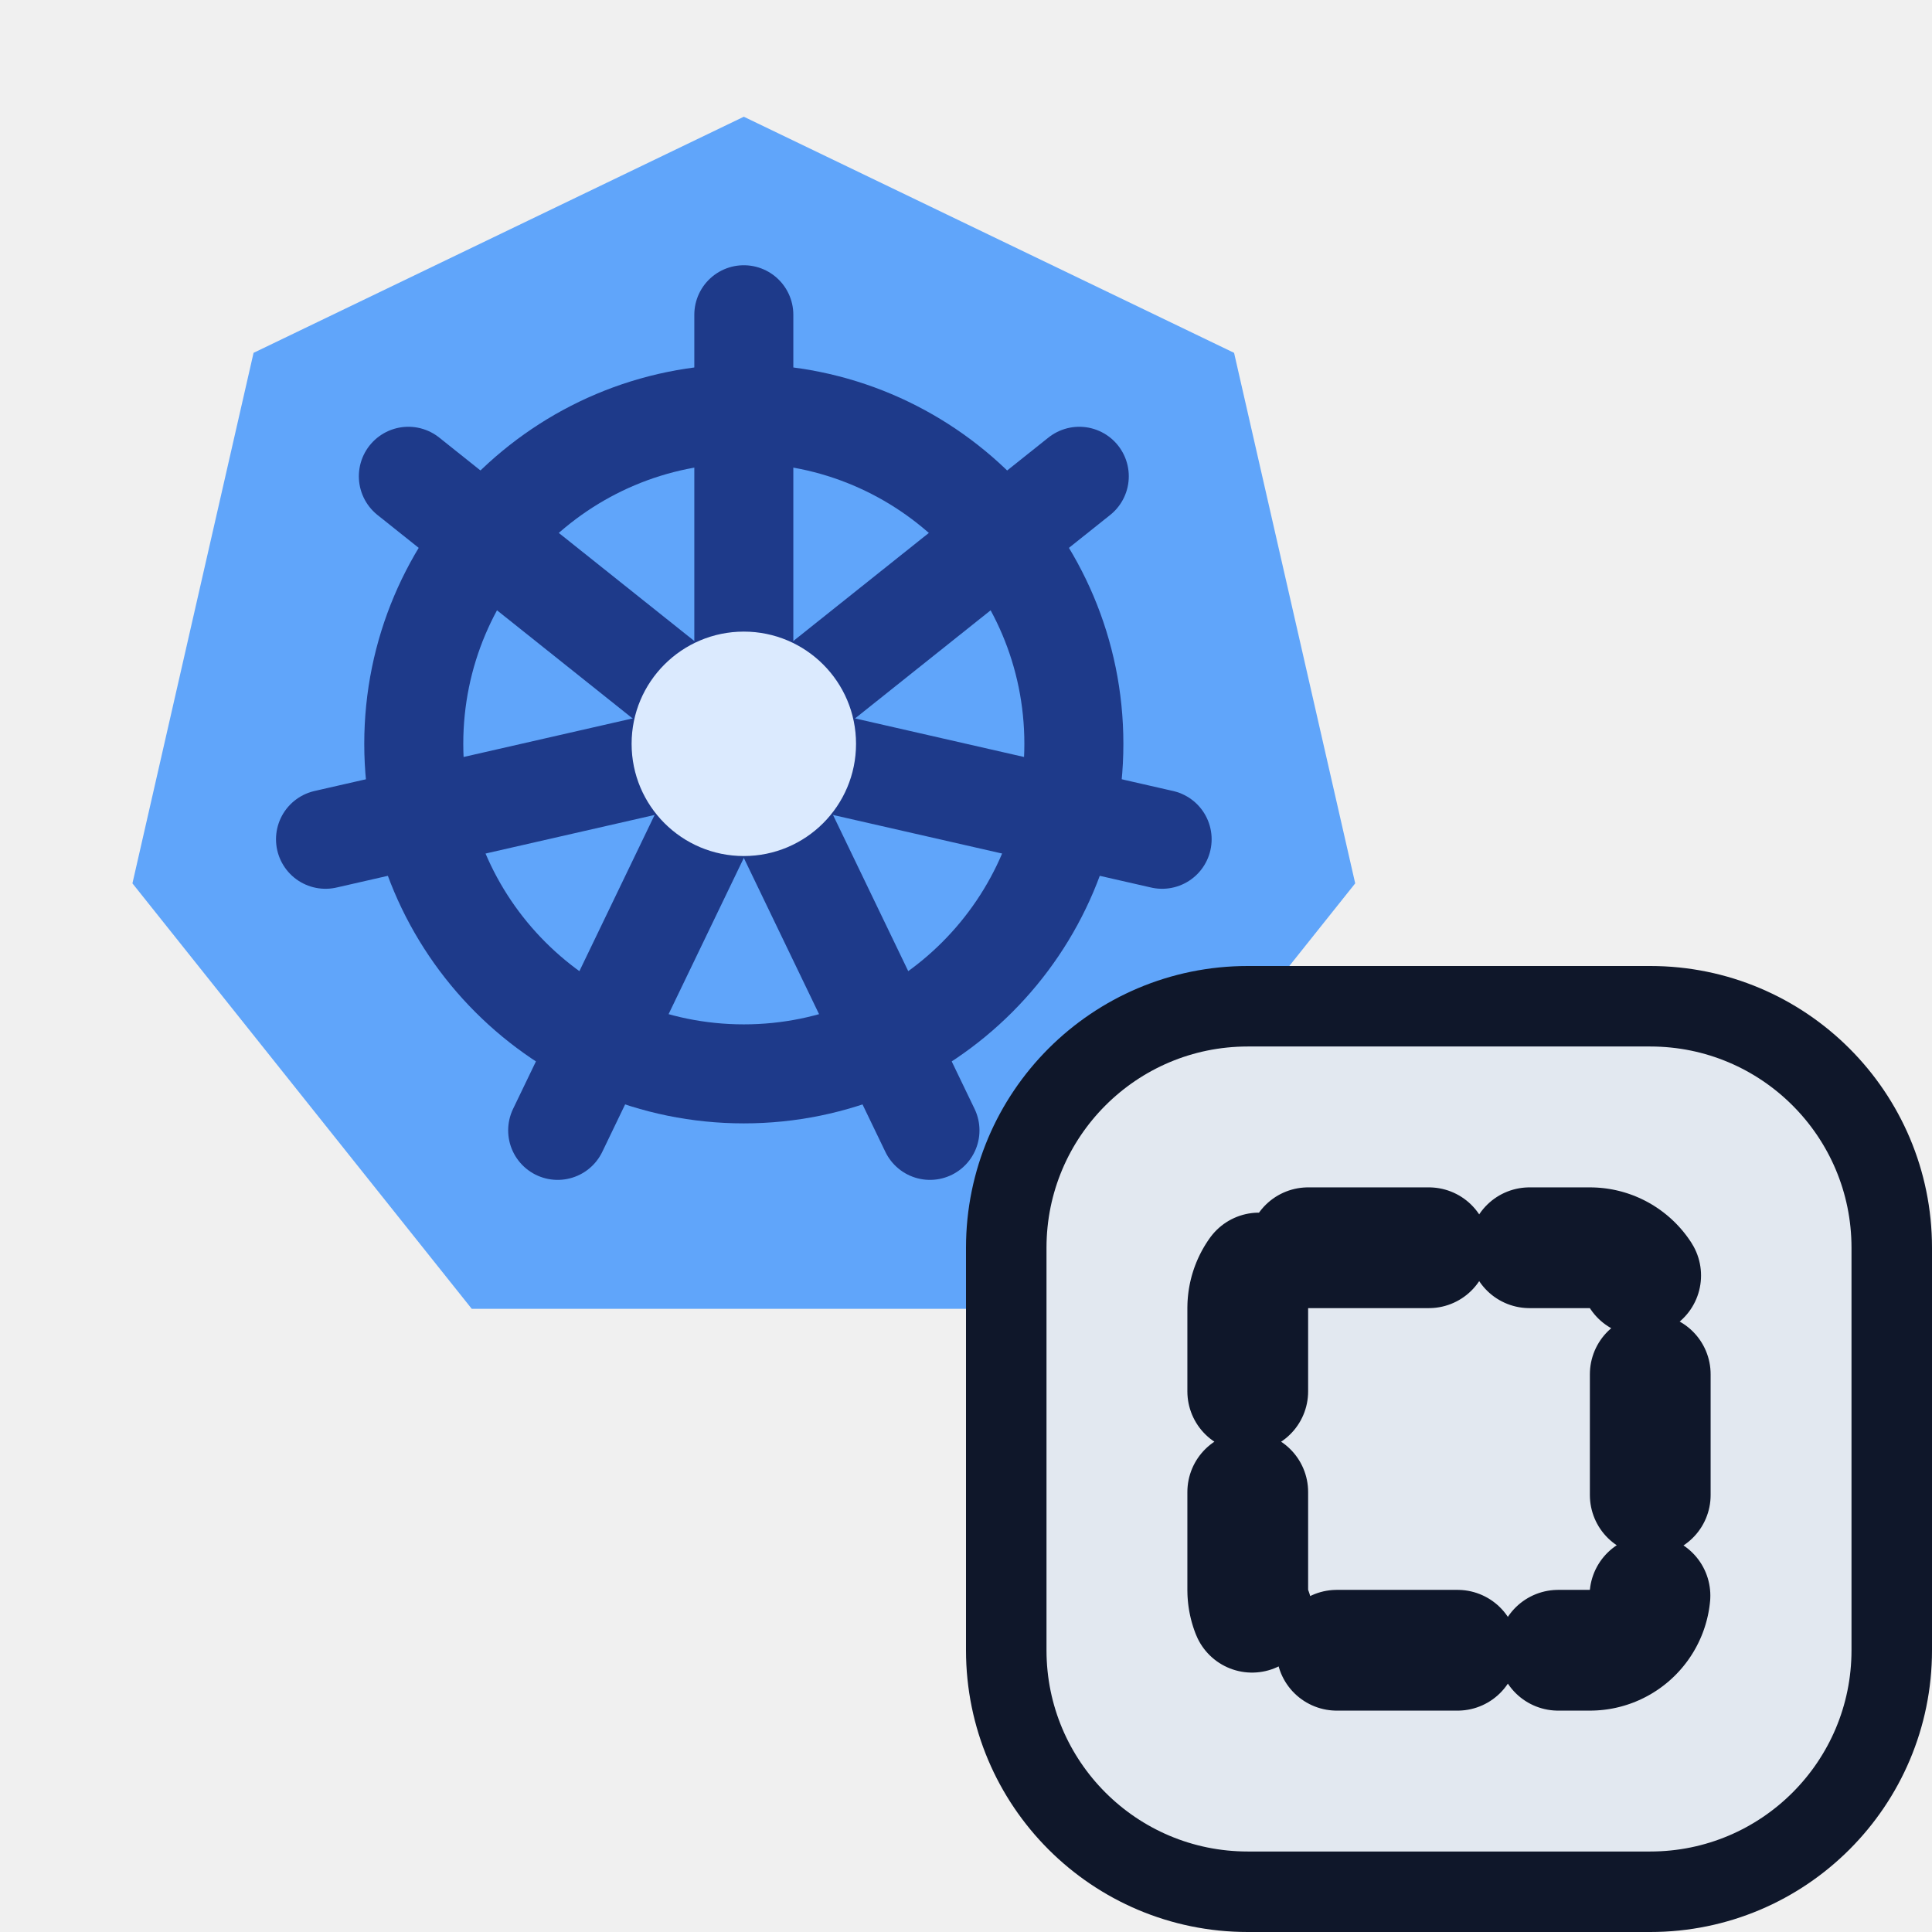
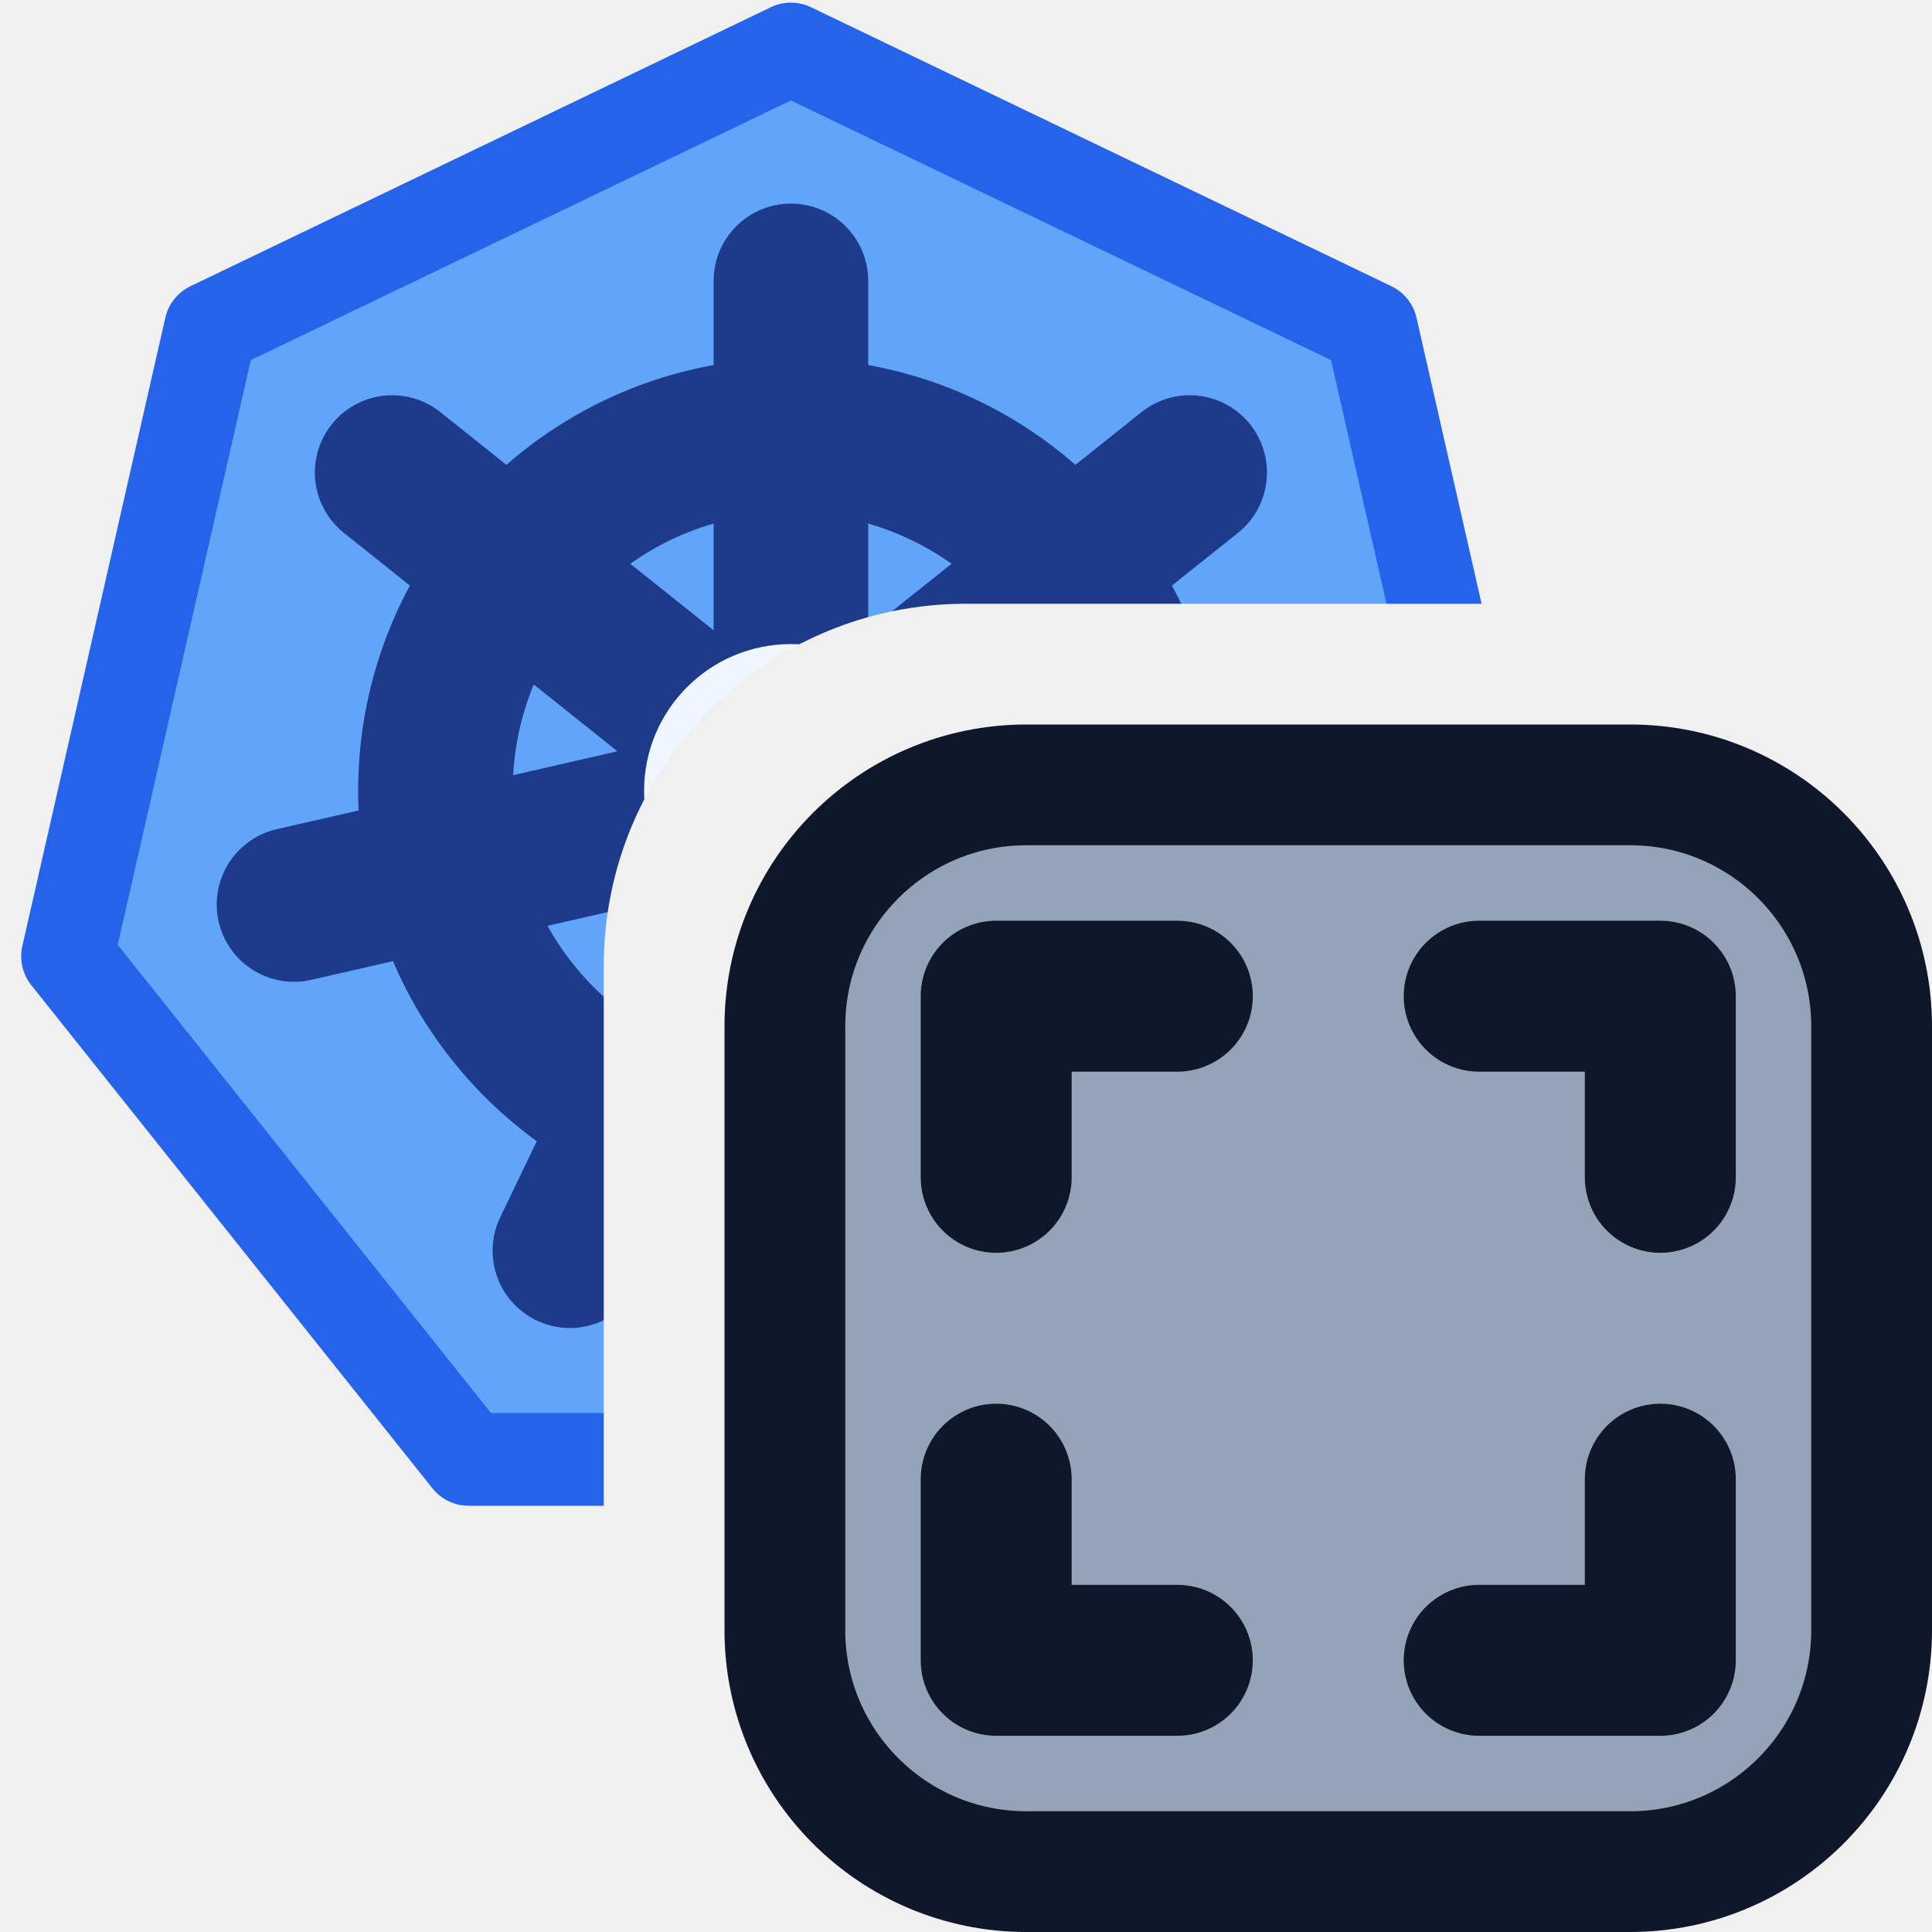
- <svg xmlns="http://www.w3.org/2000/svg" width="16" height="16" viewBox="0 0 24 24" fill="none">
-   <g transform="translate(-0.6 -0.6) scale(0.82)">
-     <path d="M12.000 2.500 L19.427 6.077 L21.262 14.114 L16.122 20.559 L7.878 20.559 L2.738 14.114 L4.573 6.077Z" fill="#60A5FA" />
-     <circle cx="12" cy="12" r="5" stroke="#1E3A8A" stroke-width="1.5" />
-     <path d="M12 12L12.000 5.500" stroke="#1E3A8A" stroke-width="1.5" stroke-linecap="round" stroke-linejoin="round" />
-     <path d="M12 12L17.082 7.947" stroke="#1E3A8A" stroke-width="1.5" stroke-linecap="round" stroke-linejoin="round" />
-     <path d="M12 12L18.337 13.446" stroke="#1E3A8A" stroke-width="1.5" stroke-linecap="round" stroke-linejoin="round" />
-     <path d="M12 12L14.820 17.856" stroke="#1E3A8A" stroke-width="1.5" stroke-linecap="round" stroke-linejoin="round" />
-     <path d="M12 12L9.180 17.856" stroke="#1E3A8A" stroke-width="1.5" stroke-linecap="round" stroke-linejoin="round" />
-     <path d="M12 12L5.663 13.446" stroke="#1E3A8A" stroke-width="1.5" stroke-linecap="round" stroke-linejoin="round" />
-     <path d="M12 12L6.918 7.947" stroke="#1E3A8A" stroke-width="1.5" stroke-linecap="round" stroke-linejoin="round" />
-     <circle cx="12" cy="12" r="1.7" fill="#DBEAFE" />
+ <svg xmlns="http://www.w3.org/2000/svg" width="16" height="16" viewBox="0 0 16 16" fill="none">
+   <defs>
+     <mask id="k8s-badge-cut">
+       <rect width="16" height="16" fill="#fff" />
+       <rect x="5" y="5" width="12" height="12" rx="3" fill="#000" />
+     </mask>
+   </defs>
+   <g mask="url(#k8s-badge-cut)">
+     <g transform="translate(-1.13 -1.13) scale(0.64)">
+       <path d="M12.00 2.40 L19.51 6.01 L21.36 14.14 L16.17 20.65 L7.83 20.65 L2.64 14.14 L4.49 6.01Z" fill="#60A5FA" stroke="#2563EB" stroke-width="1.2" stroke-linejoin="round" />
+       <circle cx="12" cy="12" r="4.6" stroke="#1E3A8A" stroke-width="2" />
+       <path d="M12 12L12.00 5.40M12 12L17.16 7.88M12 12L18.43 13.47M12 12L14.86 17.95M12 12L9.14 17.95M12 12L5.57 13.47M12 12L6.84 7.88" stroke="#1E3A8A" stroke-width="2" stroke-linecap="round" />
+       <circle cx="12" cy="12" r="1.9" fill="#EFF6FF" />
+     </g>
  </g>
-   <rect x="12.5" y="12.5" width="11" height="11" rx="3" fill="#E2E8F0" stroke="#0F172A" stroke-width="1" />
-   <rect x="15.5" y="15.5" width="5" height="5" rx="0.75" stroke="#0F172A" stroke-width="1.5" stroke-linecap="round" stroke-linejoin="round" stroke-dasharray="1.5 1.25" />
+   <rect x="6.5" y="6.5" width="9" height="9" rx="2" fill="#94A3B8" stroke="#0F172A" />
+   <path d="M8.25 9.75V8.25H9.75M12.25 8.25H13.75V9.75M13.75 12.25V13.75H12.25M9.75 13.75H8.25V12.25" stroke="#0F172A" stroke-width="1.25" stroke-linecap="round" stroke-linejoin="round" />
</svg>
